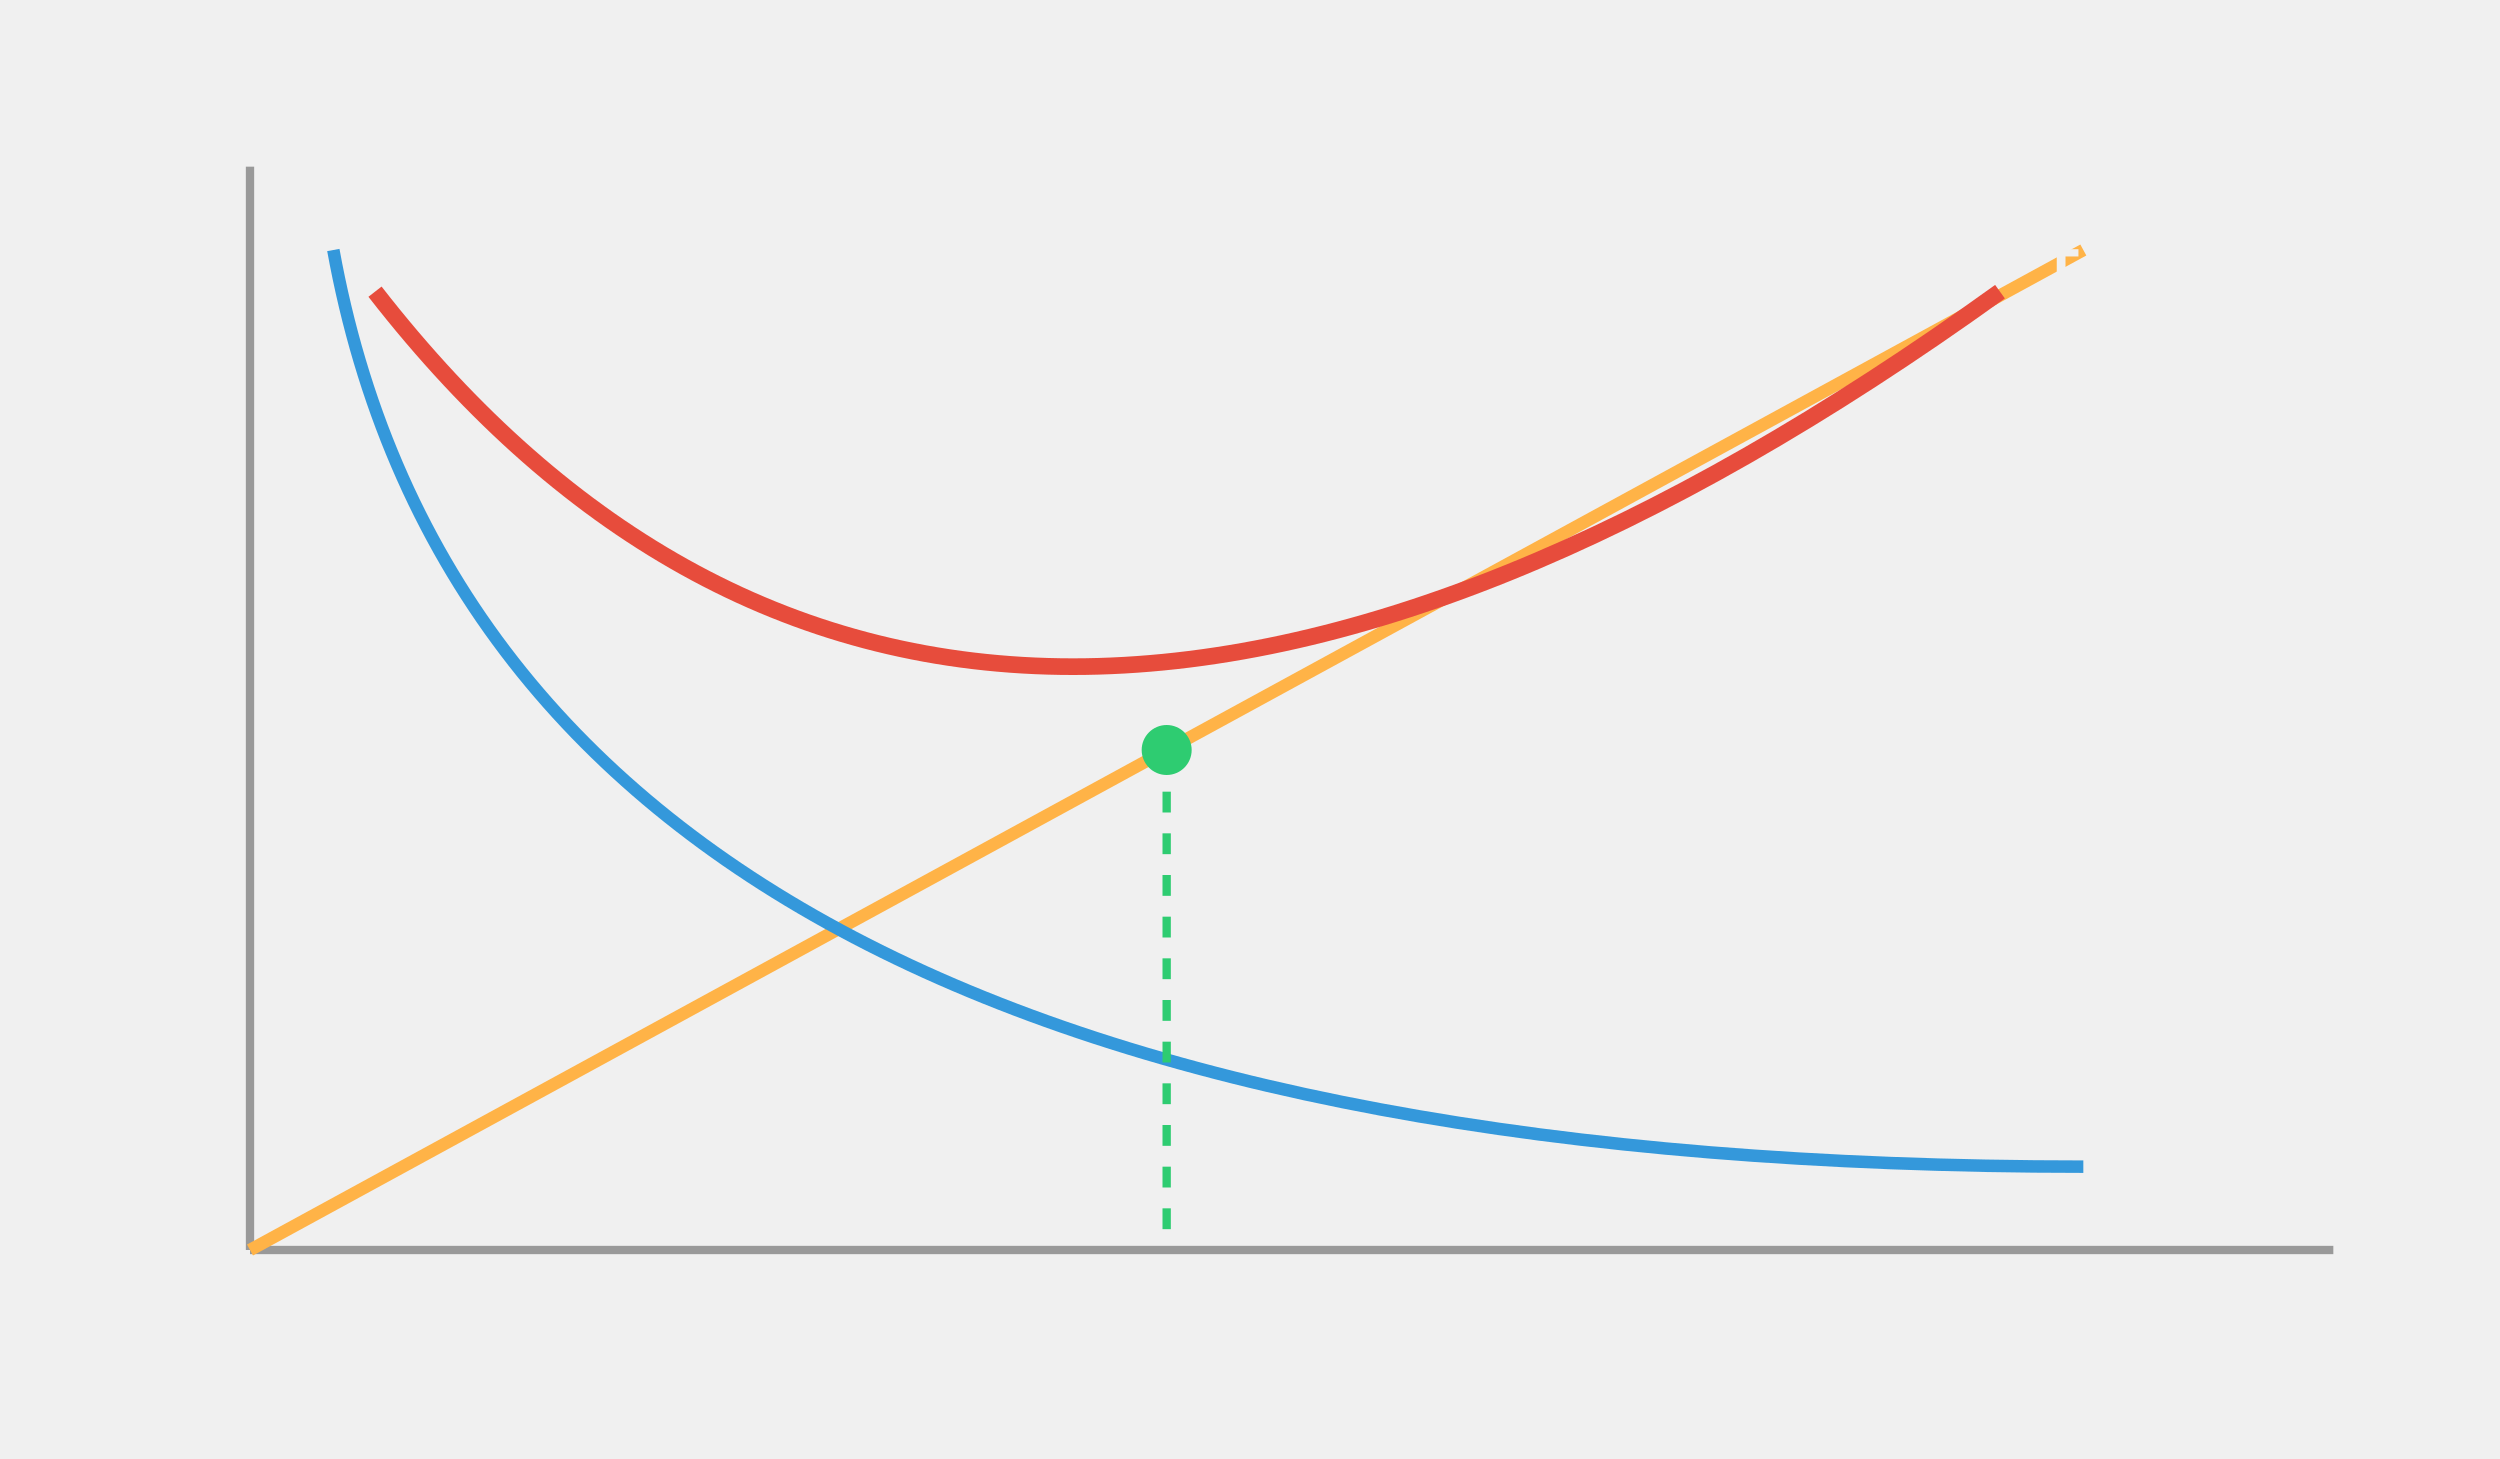
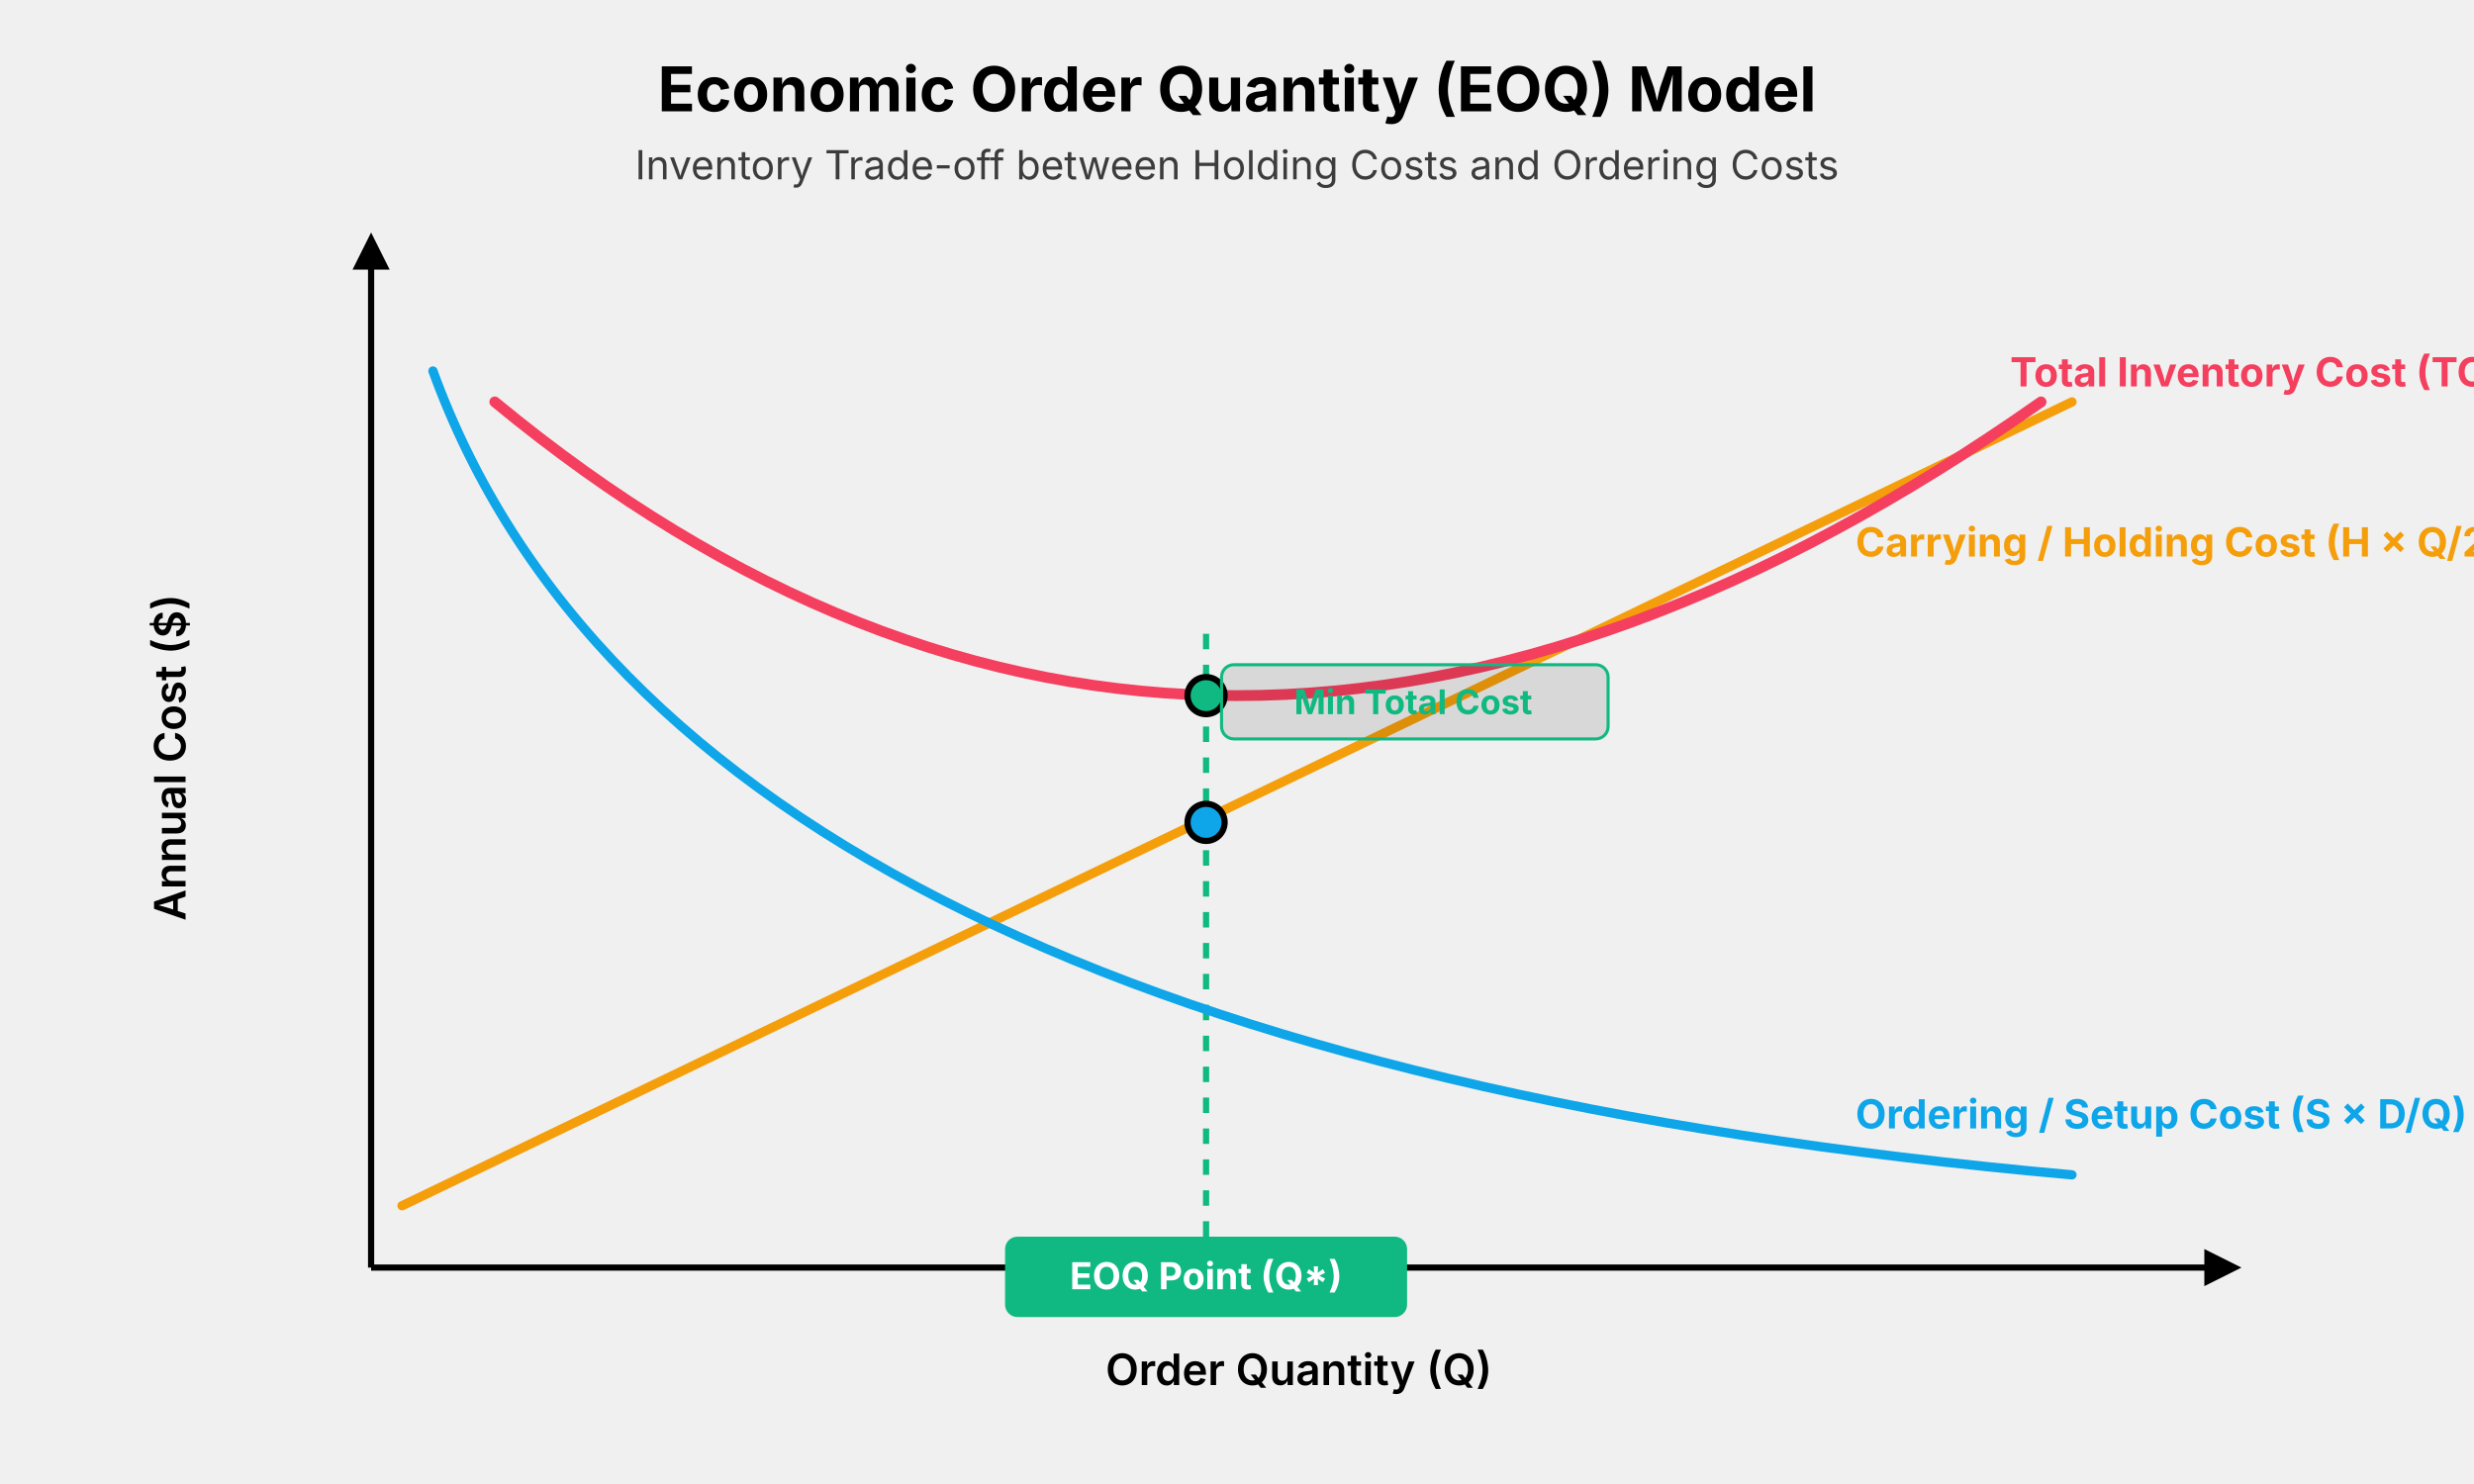
- <svg xmlns="http://www.w3.org/2000/svg" width="600" height="350" viewBox="0 0 600 350">
-   <style>
-     text {
-       font-family: Inter, sans-serif;
-       fill: var(--text-normal, #f0f0f0);
-     }
-     .axis, line[stroke="#888"], line[stroke="#ccc"] {
-       stroke: var(--text-muted, #999999);
-     }
-     @media (prefers-color-scheme: light) {
-       text {
-         fill: #222222 !important;
-       }
-       .axis, line[stroke="#888"], line[stroke="#ccc"] {
-         stroke: #666666 !important;
-       }
-     }
-   </style>
-   <rect width="100%" height="100%" fill="none" />
-   <line x1="60" y1="300" x2="560" y2="300" stroke="#888" stroke-width="2" />
-   <line x1="60" y1="40" x2="60" y2="300" stroke="#888" stroke-width="2" />
-   <text x="310" y="340" fill="#ccc" font-family="Inter, sans-serif" font-size="14" text-anchor="middle">Order Quantity (Q)</text>
-   <text x="25" y="170" fill="#ccc" font-family="Inter, sans-serif" font-size="14" text-anchor="middle" transform="rotate(-90 25,170)">Cost ($)</text>
-   <line x1="60" y1="300" x2="500" y2="60" stroke="#ffb347" stroke-width="3" />
-   <text x="510" y="65" fill="#ffb347" font-family="Inter, sans-serif" font-size="14" font-weight="bold">Carrying Cost</text>
-   <path d="M 80 60 Q 120 280 500 280" fill="none" stroke="#3498db" stroke-width="3" />
-   <text x="510" y="285" fill="#3498db" font-family="Inter, sans-serif" font-size="14" font-weight="bold">Ordering Cost</text>
-   <path d="M 90 70 Q 230 250 480 70" fill="none" stroke="#e74c3c" stroke-width="4" />
-   <text x="490" y="70" fill="#e74c3c" font-family="Inter, sans-serif" font-size="14" font-weight="bold">Total Cost</text>
-   <circle cx="280" cy="180" r="6" fill="#2ecc71" />
-   <line x1="280" y1="180" x2="280" y2="300" stroke="#2ecc71" stroke-dasharray="5,5" stroke-width="2" />
-   <text x="280" y="320" fill="#2ecc71" font-family="Inter, sans-serif" font-size="14" text-anchor="middle" font-weight="bold">Q* (EOQ)</text>
+ <svg xmlns="http://www.w3.org/2000/svg" viewBox="0 0 800 480" width="100%" height="100%" style="font-family: system-ui, -apple-system, sans-serif;">
+   <defs>
+     <marker id="arrow3" viewBox="0 0 10 10" refX="6" refY="5" markerWidth="6" markerHeight="6" orient="auto-start-reverse">
+       <path d="M 0 0 L 10 5 L 0 10 z" fill="currentColor" />
+     </marker>
+   </defs>
+   <text x="400" y="36" text-anchor="middle" font-size="20" font-weight="700" fill="currentColor">Economic Order Quantity (EOQ) Model</text>
+   <text x="400" y="58" text-anchor="middle" font-size="13" fill="currentColor" opacity="0.75">Inventory Trade-off between Holding Costs and Ordering Costs</text>
+   <line x1="120" y1="410" x2="120" y2="80" stroke="currentColor" stroke-width="2" marker-end="url(#arrow3)" />
+   <line x1="120" y1="410" x2="720" y2="410" stroke="currentColor" stroke-width="2" marker-end="url(#arrow3)" />
+   <text x="60" y="245" font-size="14" font-weight="600" fill="currentColor" transform="rotate(-90 60 245)" text-anchor="middle">Annual Cost ($)</text>
+   <text x="420" y="448" font-size="14" font-weight="600" fill="currentColor" text-anchor="middle">Order Quantity (Q)</text>
+   <line x1="390" y1="410" x2="390" y2="200" stroke="#10b981" stroke-width="2" stroke-dasharray="5 5" />
+   <line x1="130" y1="390" x2="670" y2="130" stroke="#f59e0b" stroke-width="3" stroke-linecap="round" />
+   <path d="M 140 120 Q 220 340 670 380" fill="none" stroke="#0ea5e9" stroke-width="3" stroke-linecap="round" />
+   <path d="M 160 130 Q 390 320 660 130" fill="none" stroke="#f43f5e" stroke-width="3.5" stroke-linecap="round" />
+   <circle cx="390" cy="266" r="6" fill="#0ea5e9" stroke="currentColor" stroke-width="2" />
+   <circle cx="390" cy="225" r="6" fill="#10b981" stroke="currentColor" stroke-width="2" />
+   <text x="650" y="125" font-size="13" font-weight="700" fill="#f43f5e">Total Inventory Cost (TC)</text>
+   <text x="600" y="180" font-size="13" font-weight="700" fill="#f59e0b">Carrying / Holding Cost (H × Q/2)</text>
+   <text x="600" y="365" font-size="13" font-weight="700" fill="#0ea5e9">Ordering / Setup Cost (S × D/Q)</text>
+   <g transform="translate(325, 400)">
+     <rect x="0" y="0" width="130" height="26" rx="4" fill="#10b981" />
+     <text x="65" y="17" font-size="12" font-weight="700" fill="#ffffff" text-anchor="middle">EOQ Point (Q*)</text>
+   </g>
+   <g transform="translate(395, 215)">
+     <rect x="0" y="0" width="125" height="24" rx="4" fill="currentColor" fill-opacity="0.1" stroke="#10b981" stroke-width="1" />
+     <text x="62" y="16" font-size="11" font-weight="700" fill="#10b981" text-anchor="middle">Min Total Cost</text>
+   </g>
</svg>
